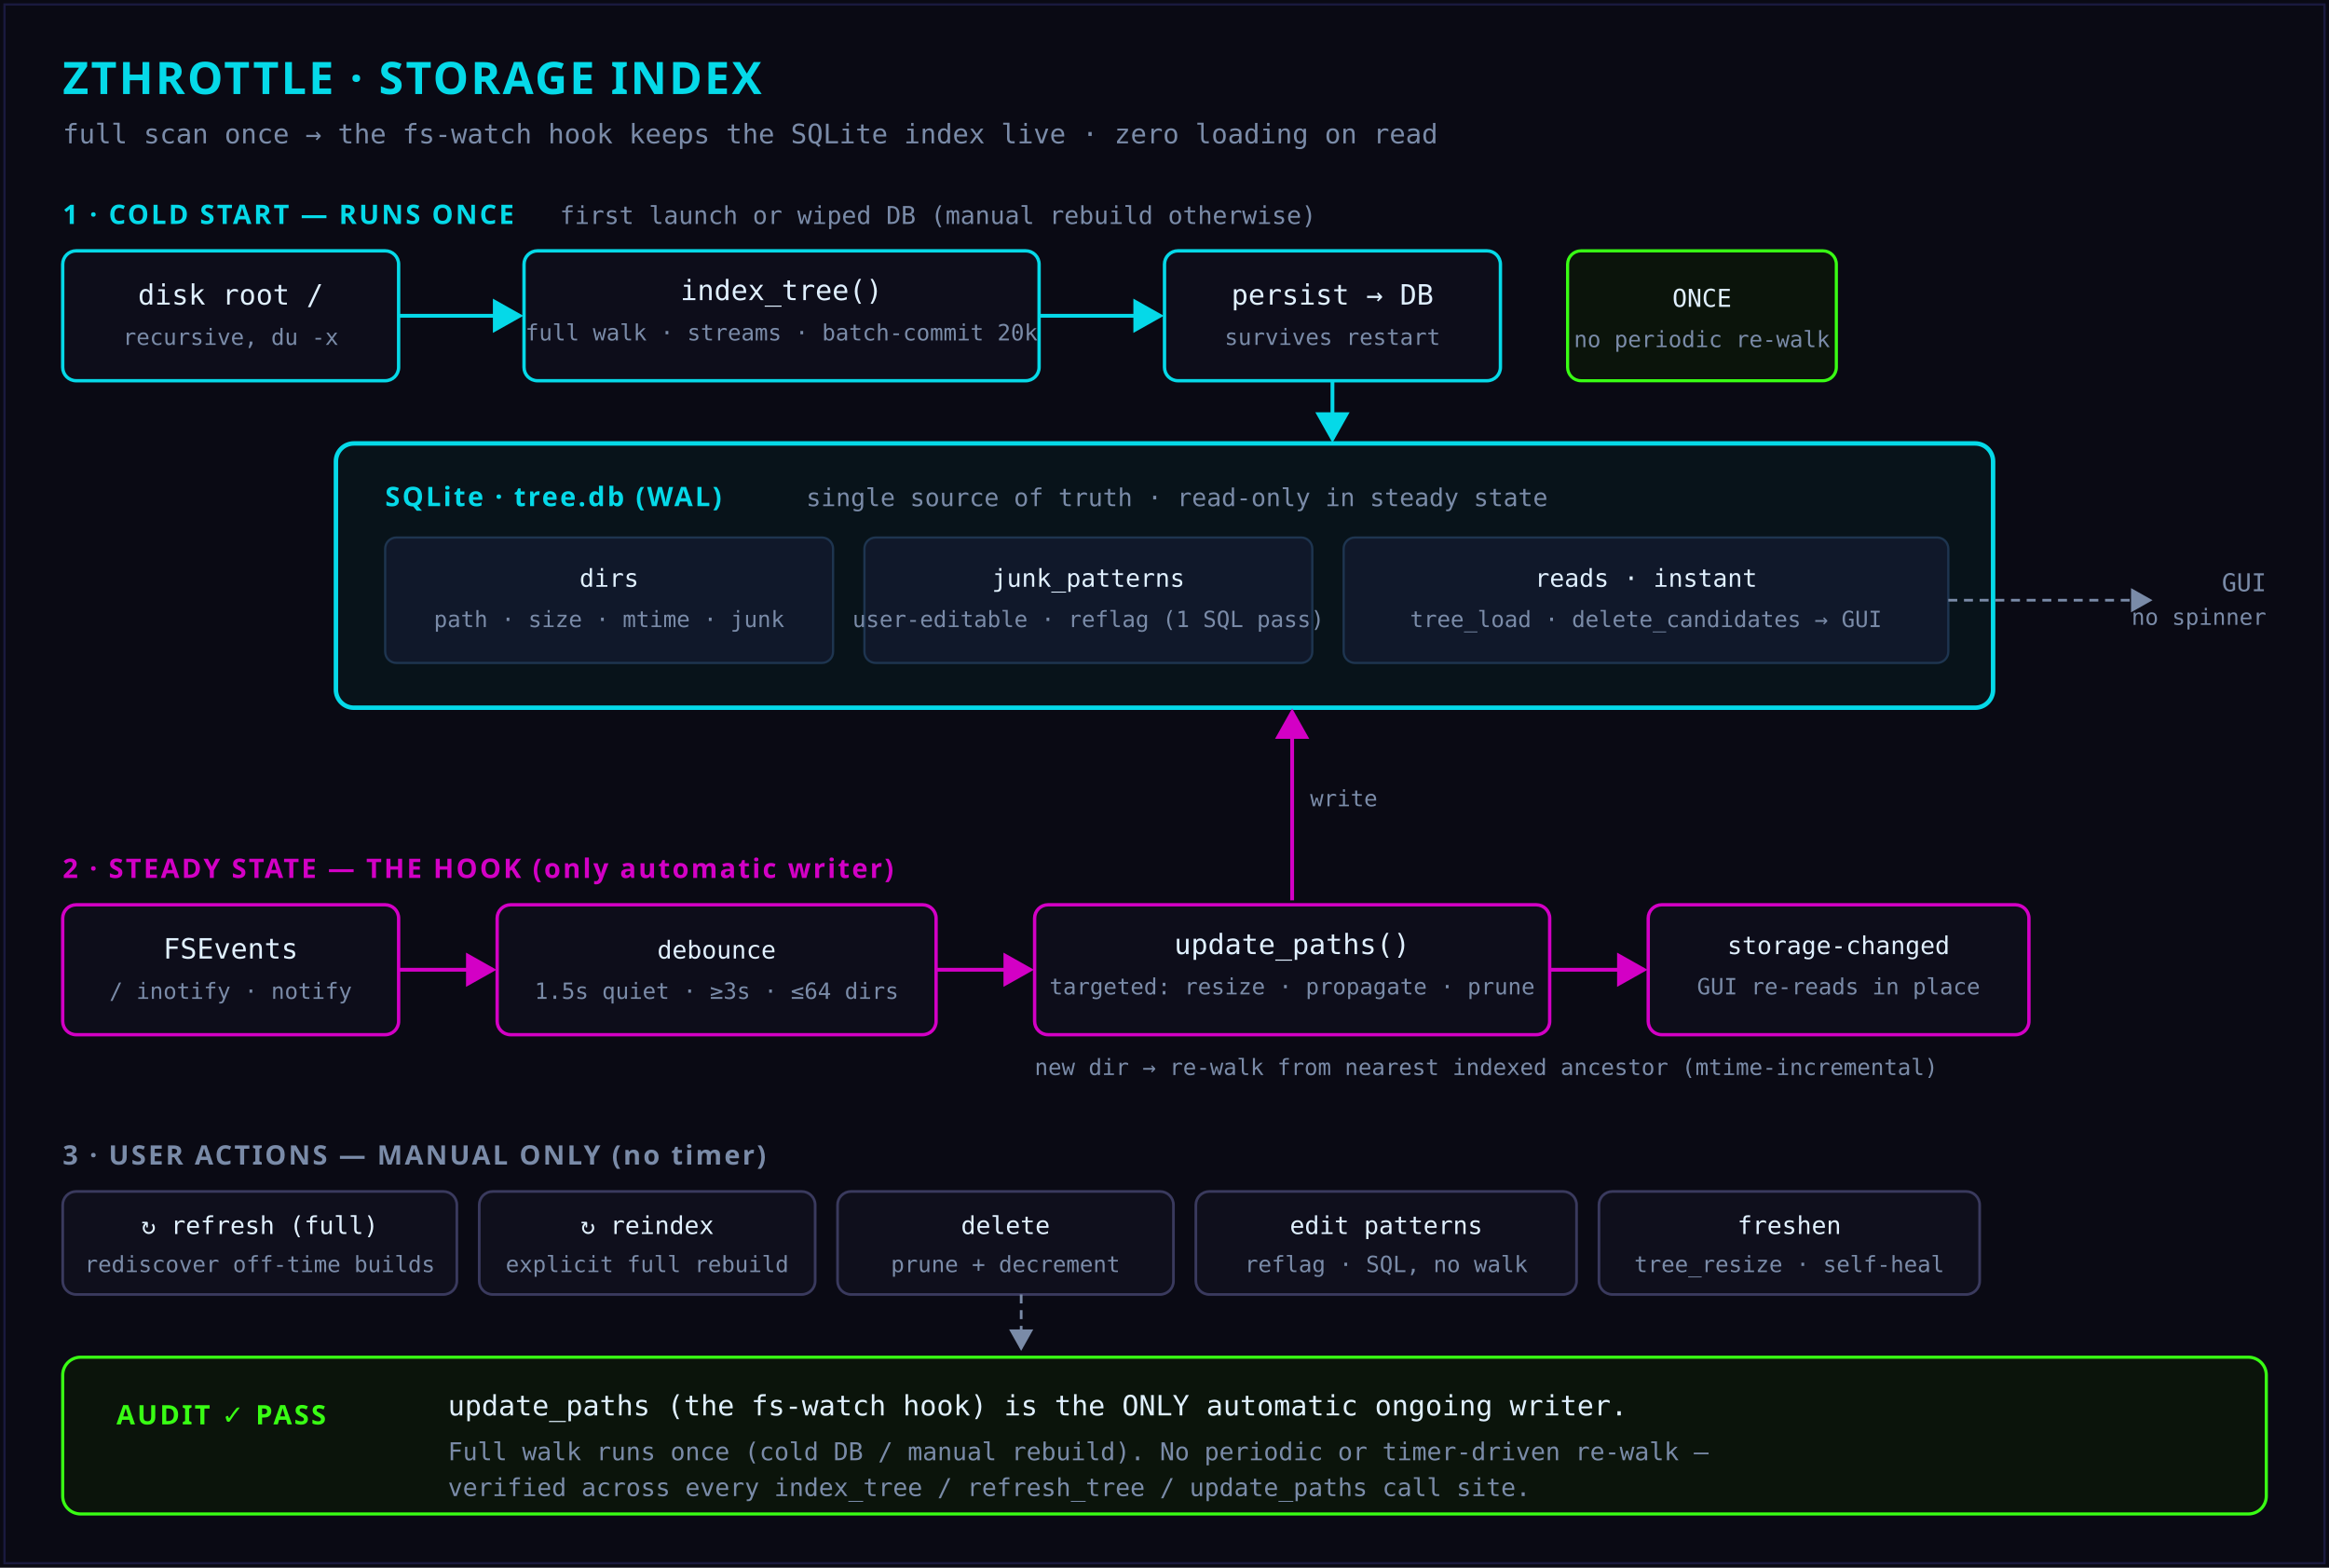
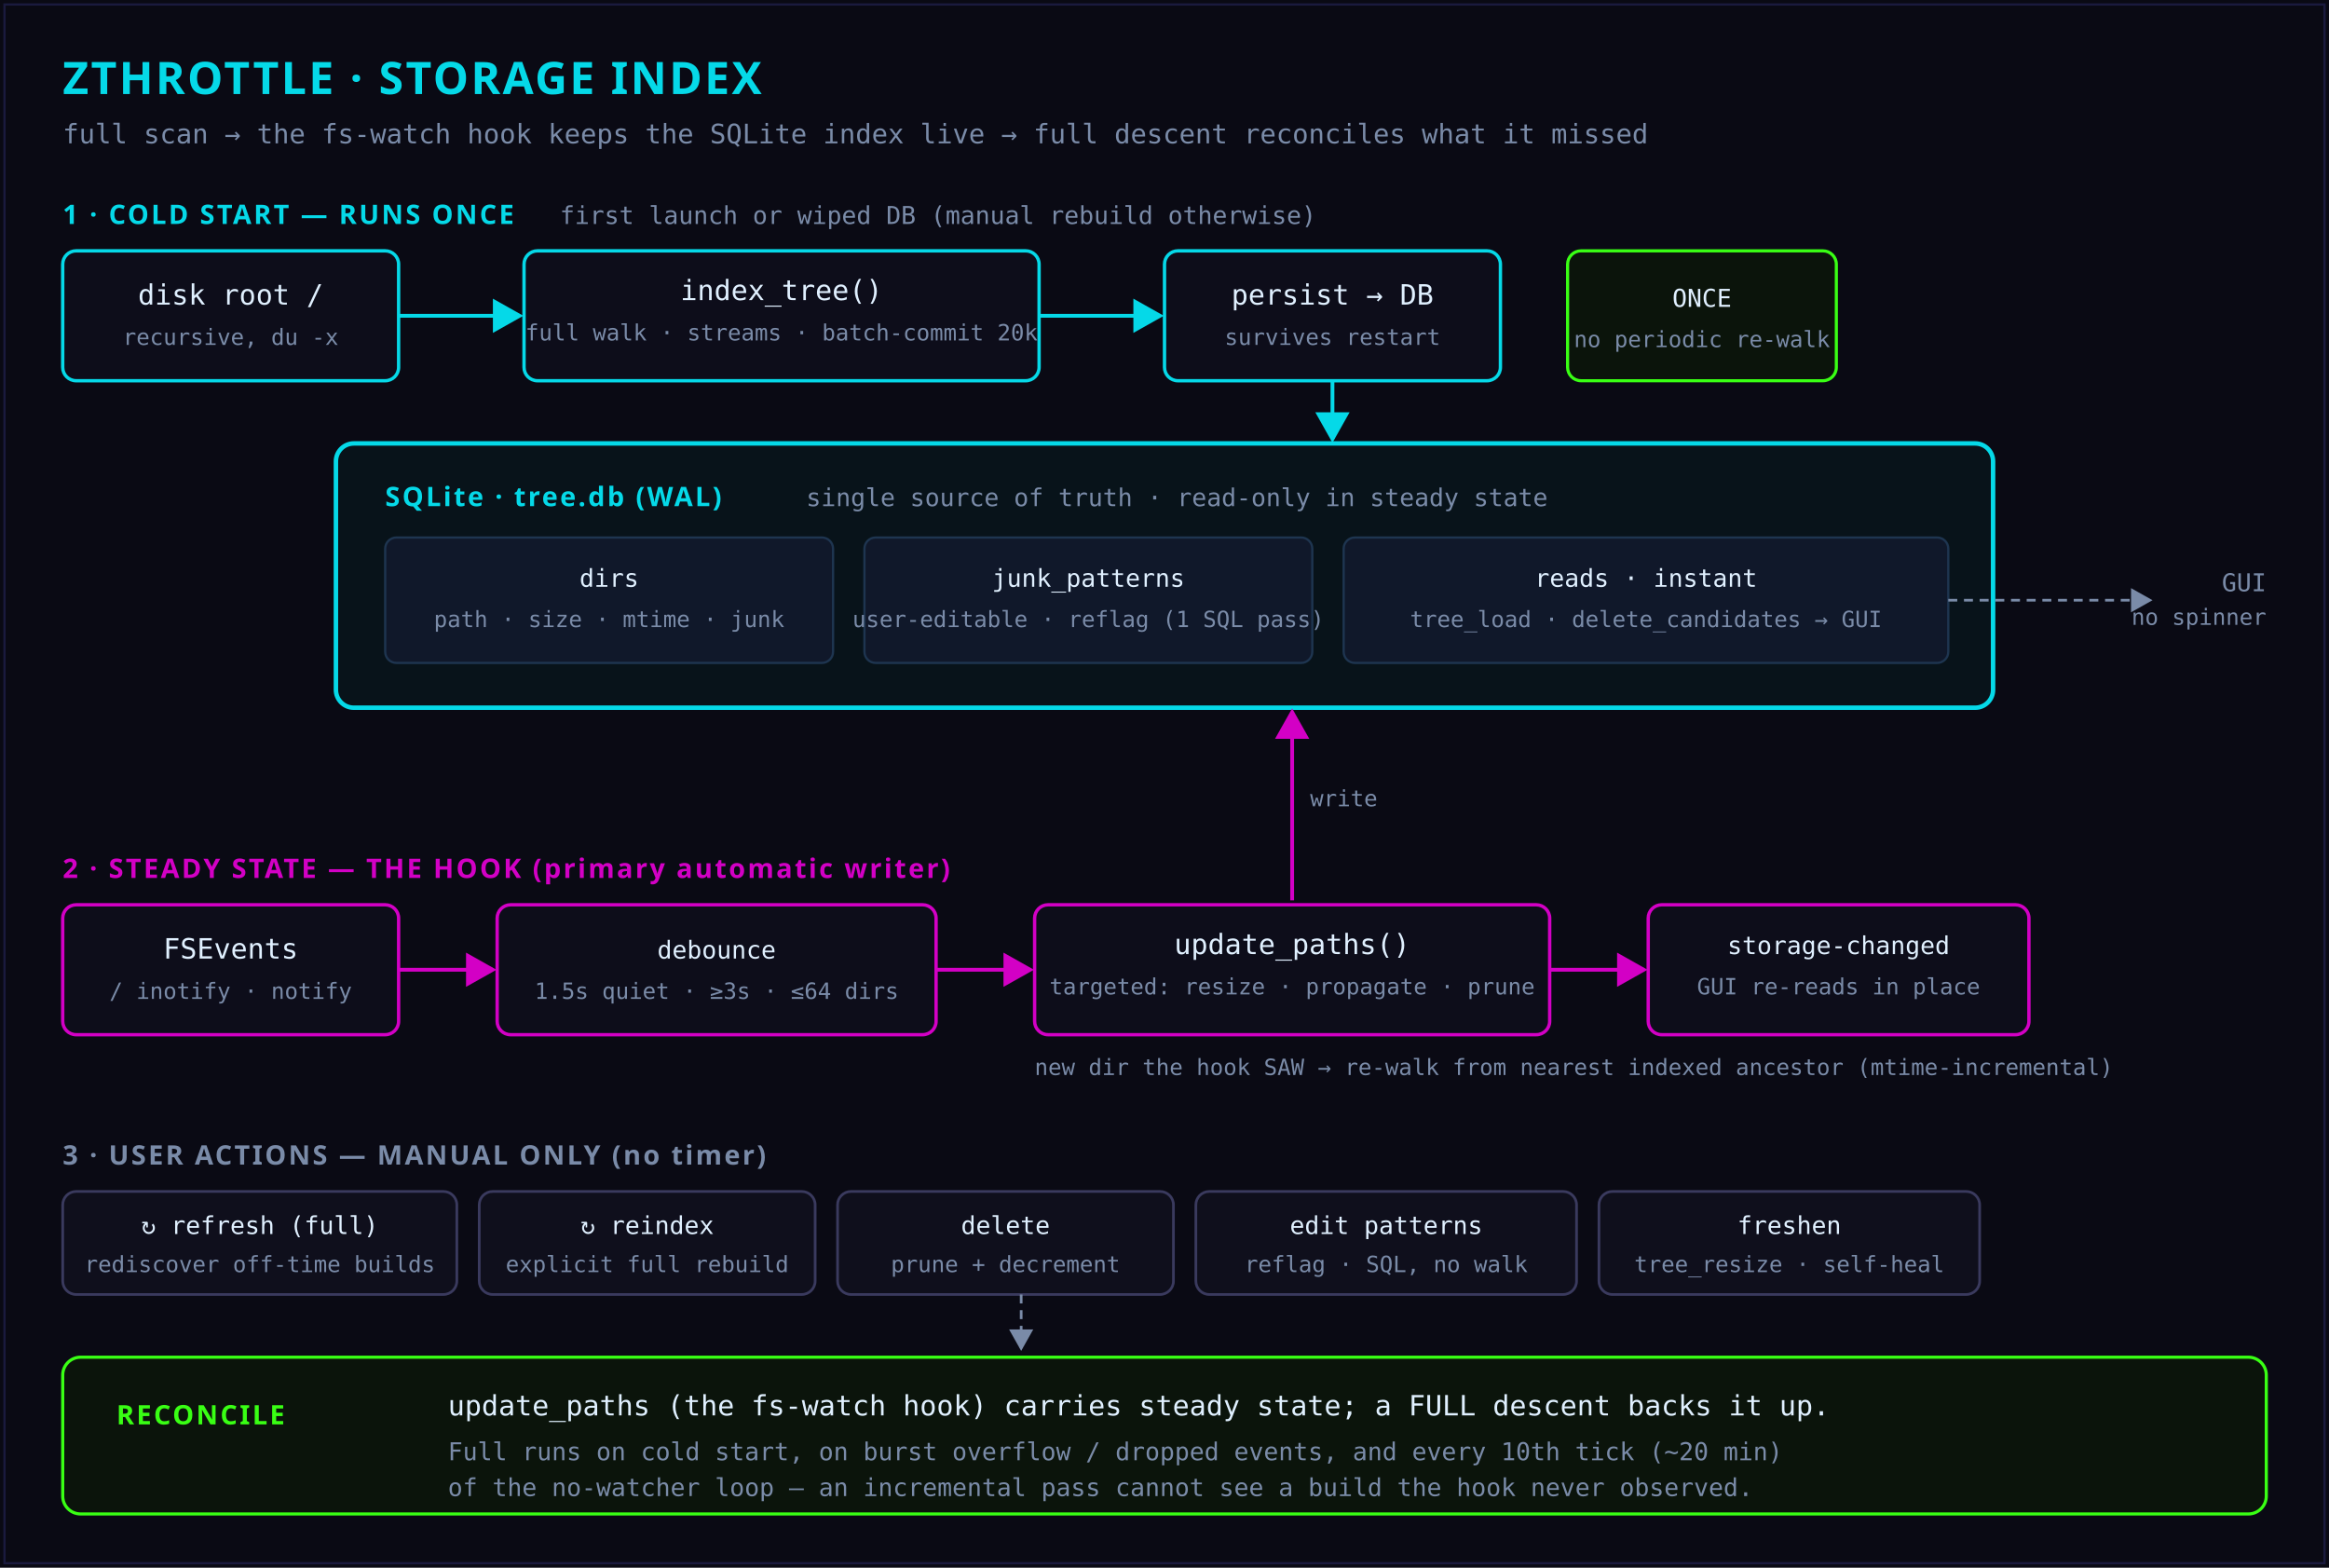
<svg xmlns="http://www.w3.org/2000/svg" viewBox="0 0 1040 700" font-family="'Share Tech Mono', ui-monospace, monospace">
  <defs>
    <marker id="ac" markerWidth="9" markerHeight="9" refX="7" refY="4.5" orient="auto">
      <path d="M0 0 L8 4.5 L0 9 Z" fill="#05d9e8" />
    </marker>
    <marker id="am" markerWidth="9" markerHeight="9" refX="7" refY="4.5" orient="auto">
      <path d="M0 0 L8 4.5 L0 9 Z" fill="#d300c5" />
    </marker>
    <marker id="ad" markerWidth="9" markerHeight="9" refX="7" refY="4.5" orient="auto">
      <path d="M0 0 L8 4.5 L0 9 Z" fill="#7a8ba8" />
    </marker>
    <style>
      .t     { fill:#e0f0ff; font-size:12.5px; }
      .ts    { fill:#e0f0ff; font-size:11px; }
      .dim   { fill:#7a8ba8; font-size:11px; }
      .dims  { fill:#7a8ba8; font-size:10px; }
      .title { fill:#05d9e8; font-family:'Orbitron', sans-serif; font-weight:700; font-size:20px; letter-spacing:1px; }
      .sub   { fill:#7a8ba8; font-size:12px; }
      .lbl   { font-family:'Orbitron', sans-serif; font-weight:700; font-size:12px; letter-spacing:1px; }
      .box   { fill:#0d0d1a; stroke:#05d9e8; stroke-width:1.5; }
      .hookbx{ fill:#0d0d1a; stroke:#d300c5; stroke-width:1.5; }
      .userbx{ fill:#0f0f1c; stroke:#3a3a5e; stroke-width:1.2; }
      .db    { fill:#08131a; stroke:#05d9e8; stroke-width:2; }
      .chip  { fill:#10182a; stroke:#1e3550; stroke-width:1; }
      .green { fill:#0b140b; stroke:#39ff14; stroke-width:1.4; }
      .ac    { stroke:#05d9e8; stroke-width:1.7; fill:none; marker-end:url(#ac); }
      .am    { stroke:#d300c5; stroke-width:1.7; fill:none; marker-end:url(#am); }
      .ad    { stroke:#7a8ba8; stroke-width:1.2; fill:none; stroke-dasharray:4 3; marker-end:url(#ad); }
    </style>
  </defs>
  <rect x="0" y="0" width="1040" height="700" fill="#0a0a14" />
  <rect x="2" y="2" width="1036" height="696" fill="none" stroke="#1a1a3e" stroke-width="1" />
  <text x="28" y="42" class="title">ZTHROTTLE · STORAGE INDEX</text>
-   <text x="28" y="64" class="sub">full scan once  →  the fs-watch hook keeps the SQLite index live · zero loading on read</text>
+   <text x="28" y="64" class="sub">full scan  →  the fs-watch hook keeps the SQLite index live  →  full descent reconciles what it missed</text>
  <text x="28" y="100" class="lbl" fill="#05d9e8">1 · COLD START — RUNS ONCE</text>
  <text x="250" y="100" class="dim">first launch or wiped DB (manual rebuild otherwise)</text>
  <rect class="box" x="28" y="112" width="150" height="58" rx="6" />
  <text x="103" y="136" class="t" text-anchor="middle">disk root /</text>
  <text x="103" y="154" class="dims" text-anchor="middle">recursive, du -x</text>
  <line class="ac" x1="178" y1="141" x2="232" y2="141" />
  <rect class="box" x="234" y="112" width="230" height="58" rx="6" />
  <text x="349" y="134" class="t" text-anchor="middle">index_tree()</text>
  <text x="349" y="152" class="dims" text-anchor="middle">full walk · streams · batch-commit 20k</text>
  <line class="ac" x1="464" y1="141" x2="518" y2="141" />
  <rect class="box" x="520" y="112" width="150" height="58" rx="6" />
  <text x="595" y="136" class="t" text-anchor="middle">persist → DB</text>
  <text x="595" y="154" class="dims" text-anchor="middle">survives restart</text>
  <rect class="green" x="700" y="112" width="120" height="58" rx="6" />
  <text x="760" y="137" class="ts" text-anchor="middle" fill="#39ff14">ONCE</text>
  <text x="760" y="155" class="dims" text-anchor="middle">no periodic re-walk</text>
  <line class="ac" x1="595" y1="170" x2="595" y2="196" />
  <rect class="db" x="150" y="198" width="740" height="118" rx="8" />
  <text x="172" y="226" class="lbl" fill="#05d9e8">SQLite · tree.db (WAL)</text>
  <text x="360" y="226" class="dim">single source of truth · read-only in steady state</text>
  <rect class="chip" x="172" y="240" width="200" height="56" rx="5" />
  <text x="272" y="262" class="ts" text-anchor="middle">dirs</text>
  <text x="272" y="280" class="dims" text-anchor="middle">path · size · mtime · junk</text>
  <rect class="chip" x="386" y="240" width="200" height="56" rx="5" />
  <text x="486" y="262" class="ts" text-anchor="middle">junk_patterns</text>
  <text x="486" y="280" class="dims" text-anchor="middle">user-editable · reflag (1 SQL pass)</text>
  <rect class="chip" x="600" y="240" width="270" height="56" rx="5" />
  <text x="735" y="262" class="ts" text-anchor="middle" fill="#05d9e8">reads · instant</text>
  <text x="735" y="280" class="dims" text-anchor="middle">tree_load · delete_candidates → GUI</text>
  <line class="ad" x1="870" y1="268" x2="960" y2="268" />
  <text x="1012" y="264" class="dim" text-anchor="end">GUI</text>
  <text x="1012" y="279" class="dims" text-anchor="end">no spinner</text>
  <line class="am" x1="577" y1="402" x2="577" y2="318" />
  <text x="585" y="360" class="dims" fill="#d300c5">write</text>
-   <text x="28" y="392" class="lbl" fill="#d300c5">2 · STEADY STATE — THE HOOK (only automatic writer)</text>
+   <text x="28" y="392" class="lbl" fill="#d300c5">2 · STEADY STATE — THE HOOK (primary automatic writer)</text>
  <rect class="hookbx" x="28" y="404" width="150" height="58" rx="6" />
  <text x="103" y="428" class="t" text-anchor="middle">FSEvents</text>
  <text x="103" y="446" class="dims" text-anchor="middle">/ inotify · notify</text>
  <line class="am" x1="178" y1="433" x2="220" y2="433" />
  <rect class="hookbx" x="222" y="404" width="196" height="58" rx="6" />
  <text x="320" y="428" class="ts" text-anchor="middle">debounce</text>
  <text x="320" y="446" class="dims" text-anchor="middle">1.5s quiet · ≥3s · ≤64 dirs</text>
  <line class="am" x1="418" y1="433" x2="460" y2="433" />
  <rect class="hookbx" x="462" y="404" width="230" height="58" rx="6" />
  <text x="577" y="426" class="t" text-anchor="middle">update_paths()</text>
  <text x="577" y="444" class="dims" text-anchor="middle">targeted: resize · propagate · prune</text>
  <line class="am" x1="692" y1="433" x2="734" y2="433" />
  <rect class="hookbx" x="736" y="404" width="170" height="58" rx="6" />
  <text x="821" y="426" class="ts" text-anchor="middle">storage-changed</text>
  <text x="821" y="444" class="dims" text-anchor="middle">GUI re-reads in place</text>
-   <text x="462" y="480" class="dims">new dir → re-walk from nearest indexed ancestor (mtime-incremental)</text>
+   <text x="462" y="480" class="dims">new dir the hook SAW → re-walk from nearest indexed ancestor (mtime-incremental)</text>
  <text x="28" y="520" class="lbl" fill="#7a8ba8">3 · USER ACTIONS — MANUAL ONLY (no timer)</text>
  <rect class="userbx" x="28" y="532" width="176" height="46" rx="6" />
  <text x="116" y="551" class="ts" text-anchor="middle">↻ refresh (full)</text>
  <text x="116" y="568" class="dims" text-anchor="middle">rediscover off-time builds</text>
  <rect class="userbx" x="214" y="532" width="150" height="46" rx="6" />
  <text x="289" y="551" class="ts" text-anchor="middle">↻ reindex</text>
  <text x="289" y="568" class="dims" text-anchor="middle">explicit full rebuild</text>
  <rect class="userbx" x="374" y="532" width="150" height="46" rx="6" />
  <text x="449" y="551" class="ts" text-anchor="middle">delete</text>
  <text x="449" y="568" class="dims" text-anchor="middle">prune + decrement</text>
  <rect class="userbx" x="534" y="532" width="170" height="46" rx="6" />
  <text x="619" y="551" class="ts" text-anchor="middle">edit patterns</text>
  <text x="619" y="568" class="dims" text-anchor="middle">reflag · SQL, no walk</text>
  <rect class="userbx" x="714" y="532" width="170" height="46" rx="6" />
  <text x="799" y="551" class="ts" text-anchor="middle">freshen</text>
  <text x="799" y="568" class="dims" text-anchor="middle">tree_resize · self-heal</text>
  <line class="ad" x1="456" y1="578" x2="456" y2="602" />
  <rect class="green" x="28" y="606" width="984" height="70" rx="8" />
-   <text x="52" y="636" class="lbl" fill="#39ff14">AUDIT ✓ PASS</text>
-   <text x="200" y="632" class="t">update_paths (the fs-watch hook) is the ONLY automatic ongoing writer.</text>
-   <text x="200" y="652" class="dim">Full walk runs once (cold DB / manual rebuild). No periodic or timer-driven re-walk —</text>
-   <text x="200" y="668" class="dim">verified across every index_tree / refresh_tree / update_paths call site.</text>
+   <text x="52" y="636" class="lbl" fill="#39ff14">RECONCILE</text>
+   <text x="200" y="632" class="t">update_paths (the fs-watch hook) carries steady state; a FULL descent backs it up.</text>
+   <text x="200" y="652" class="dim">Full runs on cold start, on burst overflow / dropped events, and every 10th tick (~20 min)</text>
+   <text x="200" y="668" class="dim">of the no-watcher loop — an incremental pass cannot see a build the hook never observed.</text>
</svg>
